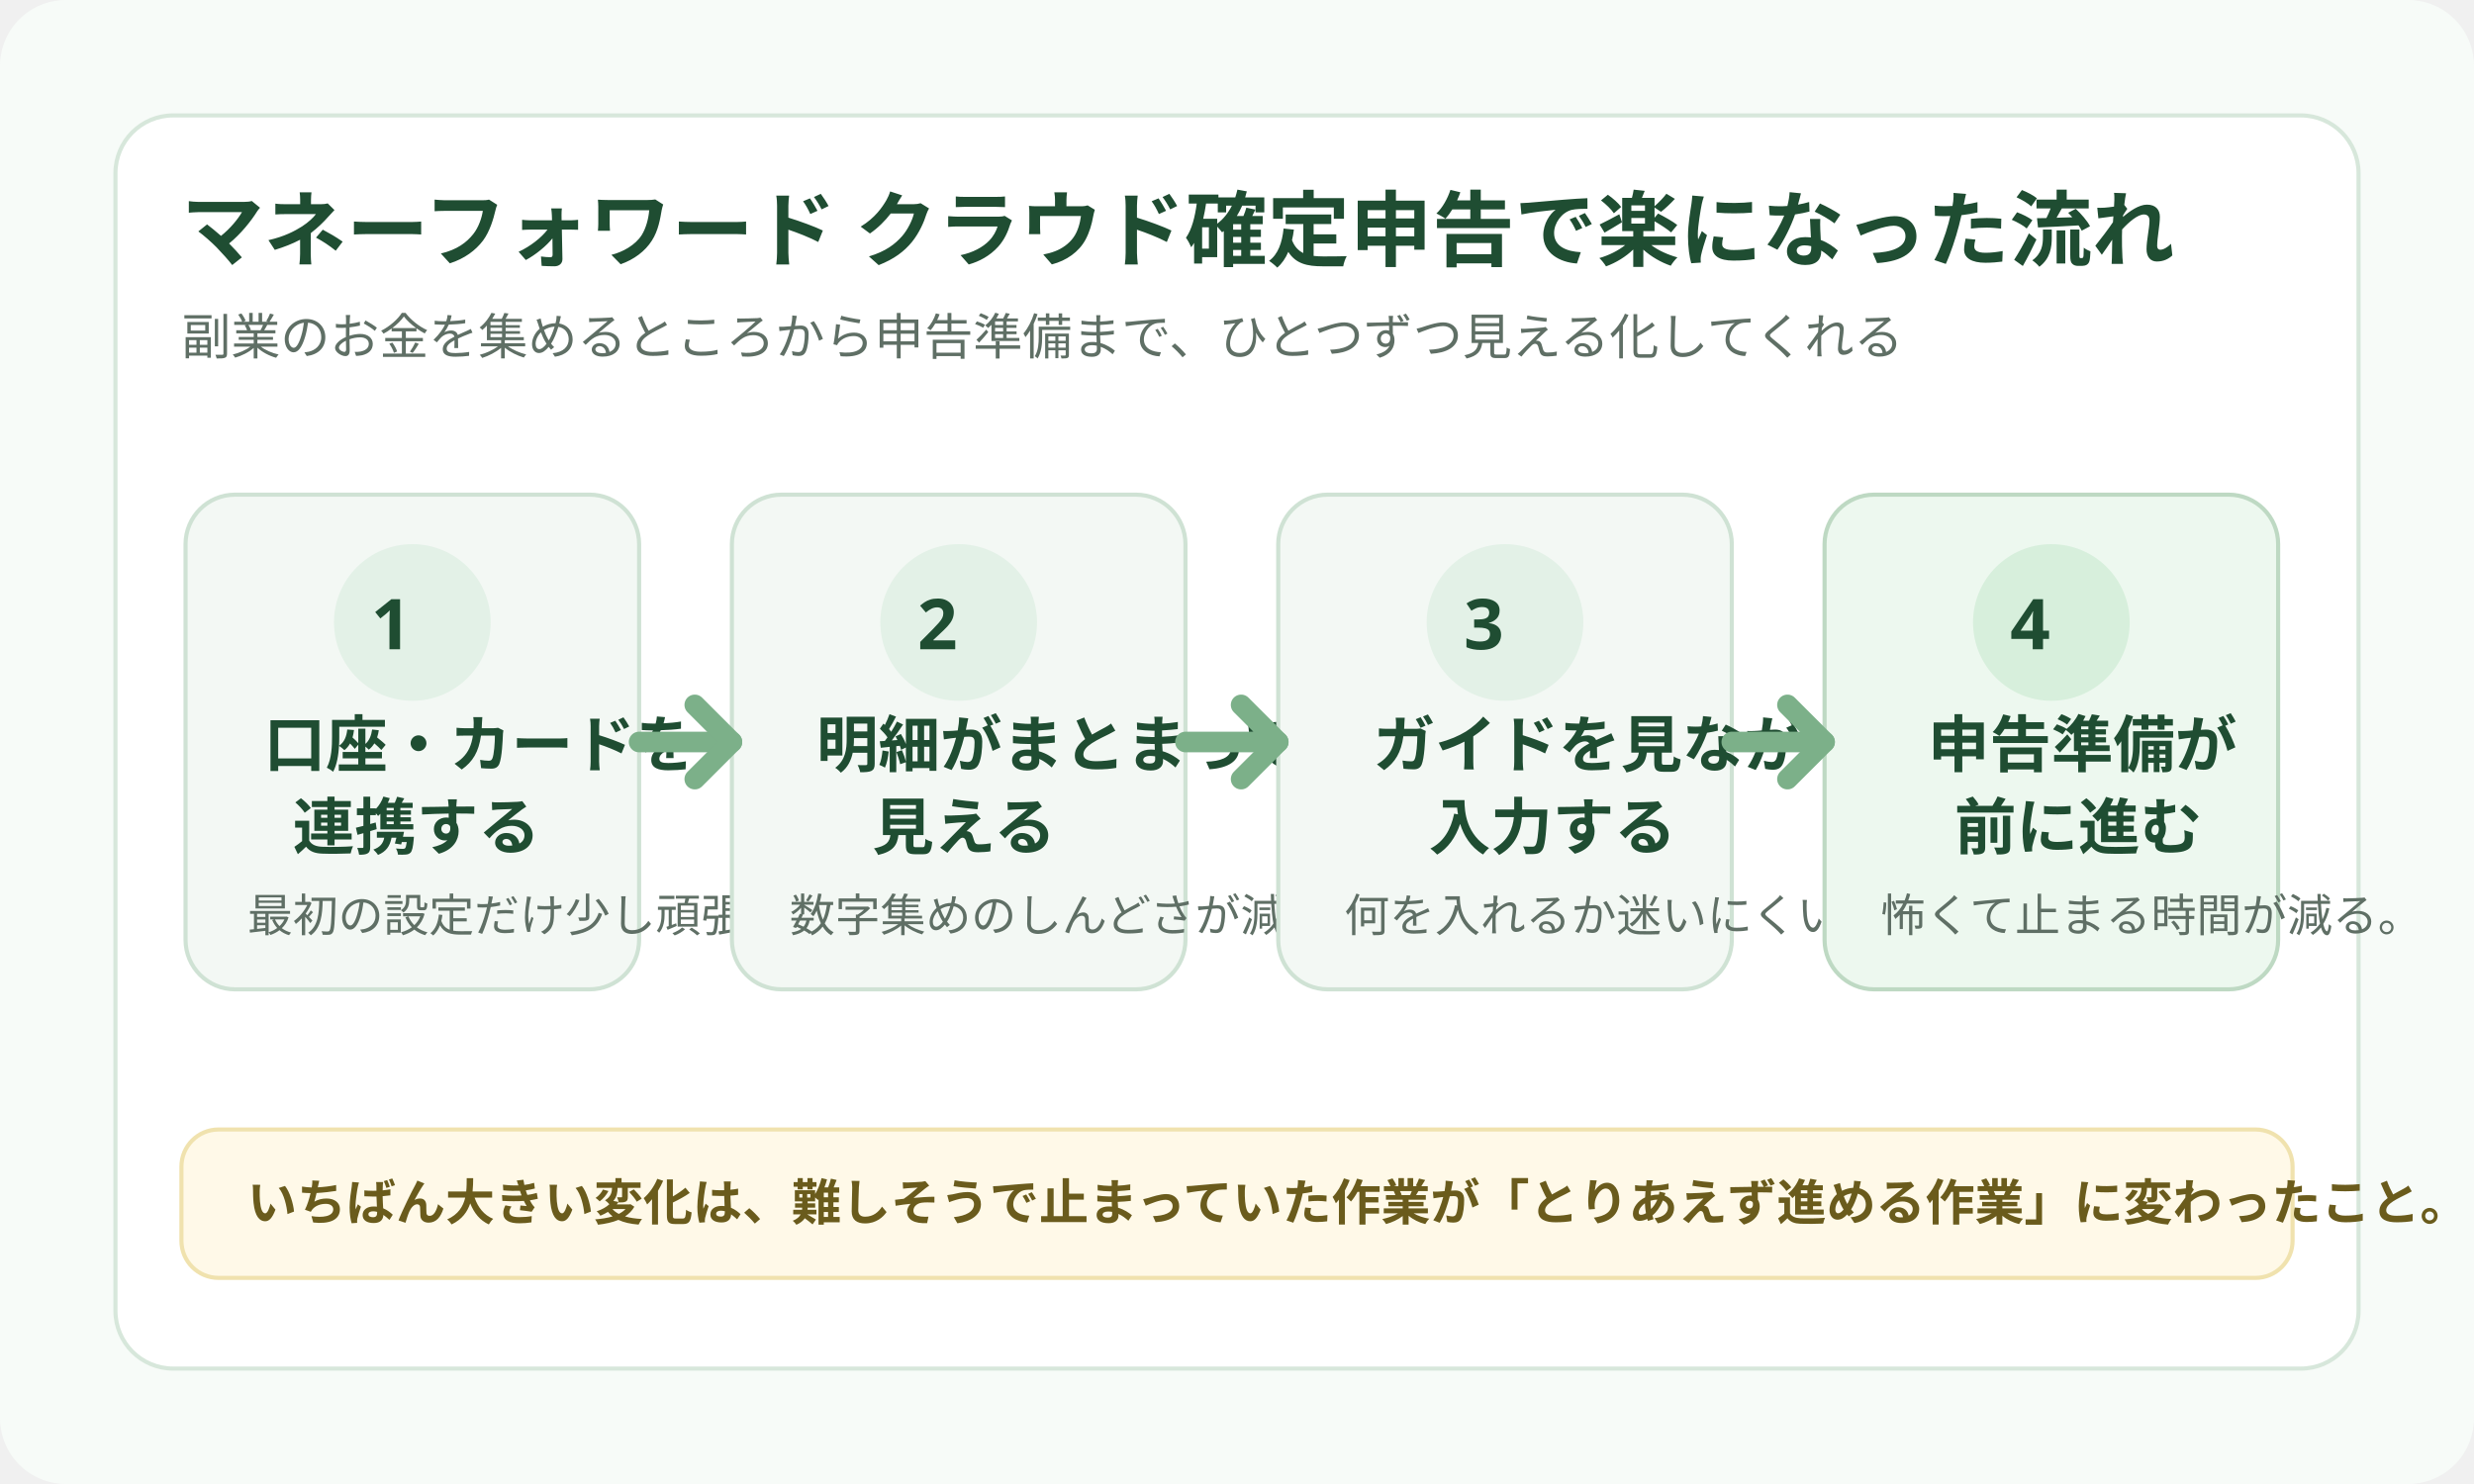
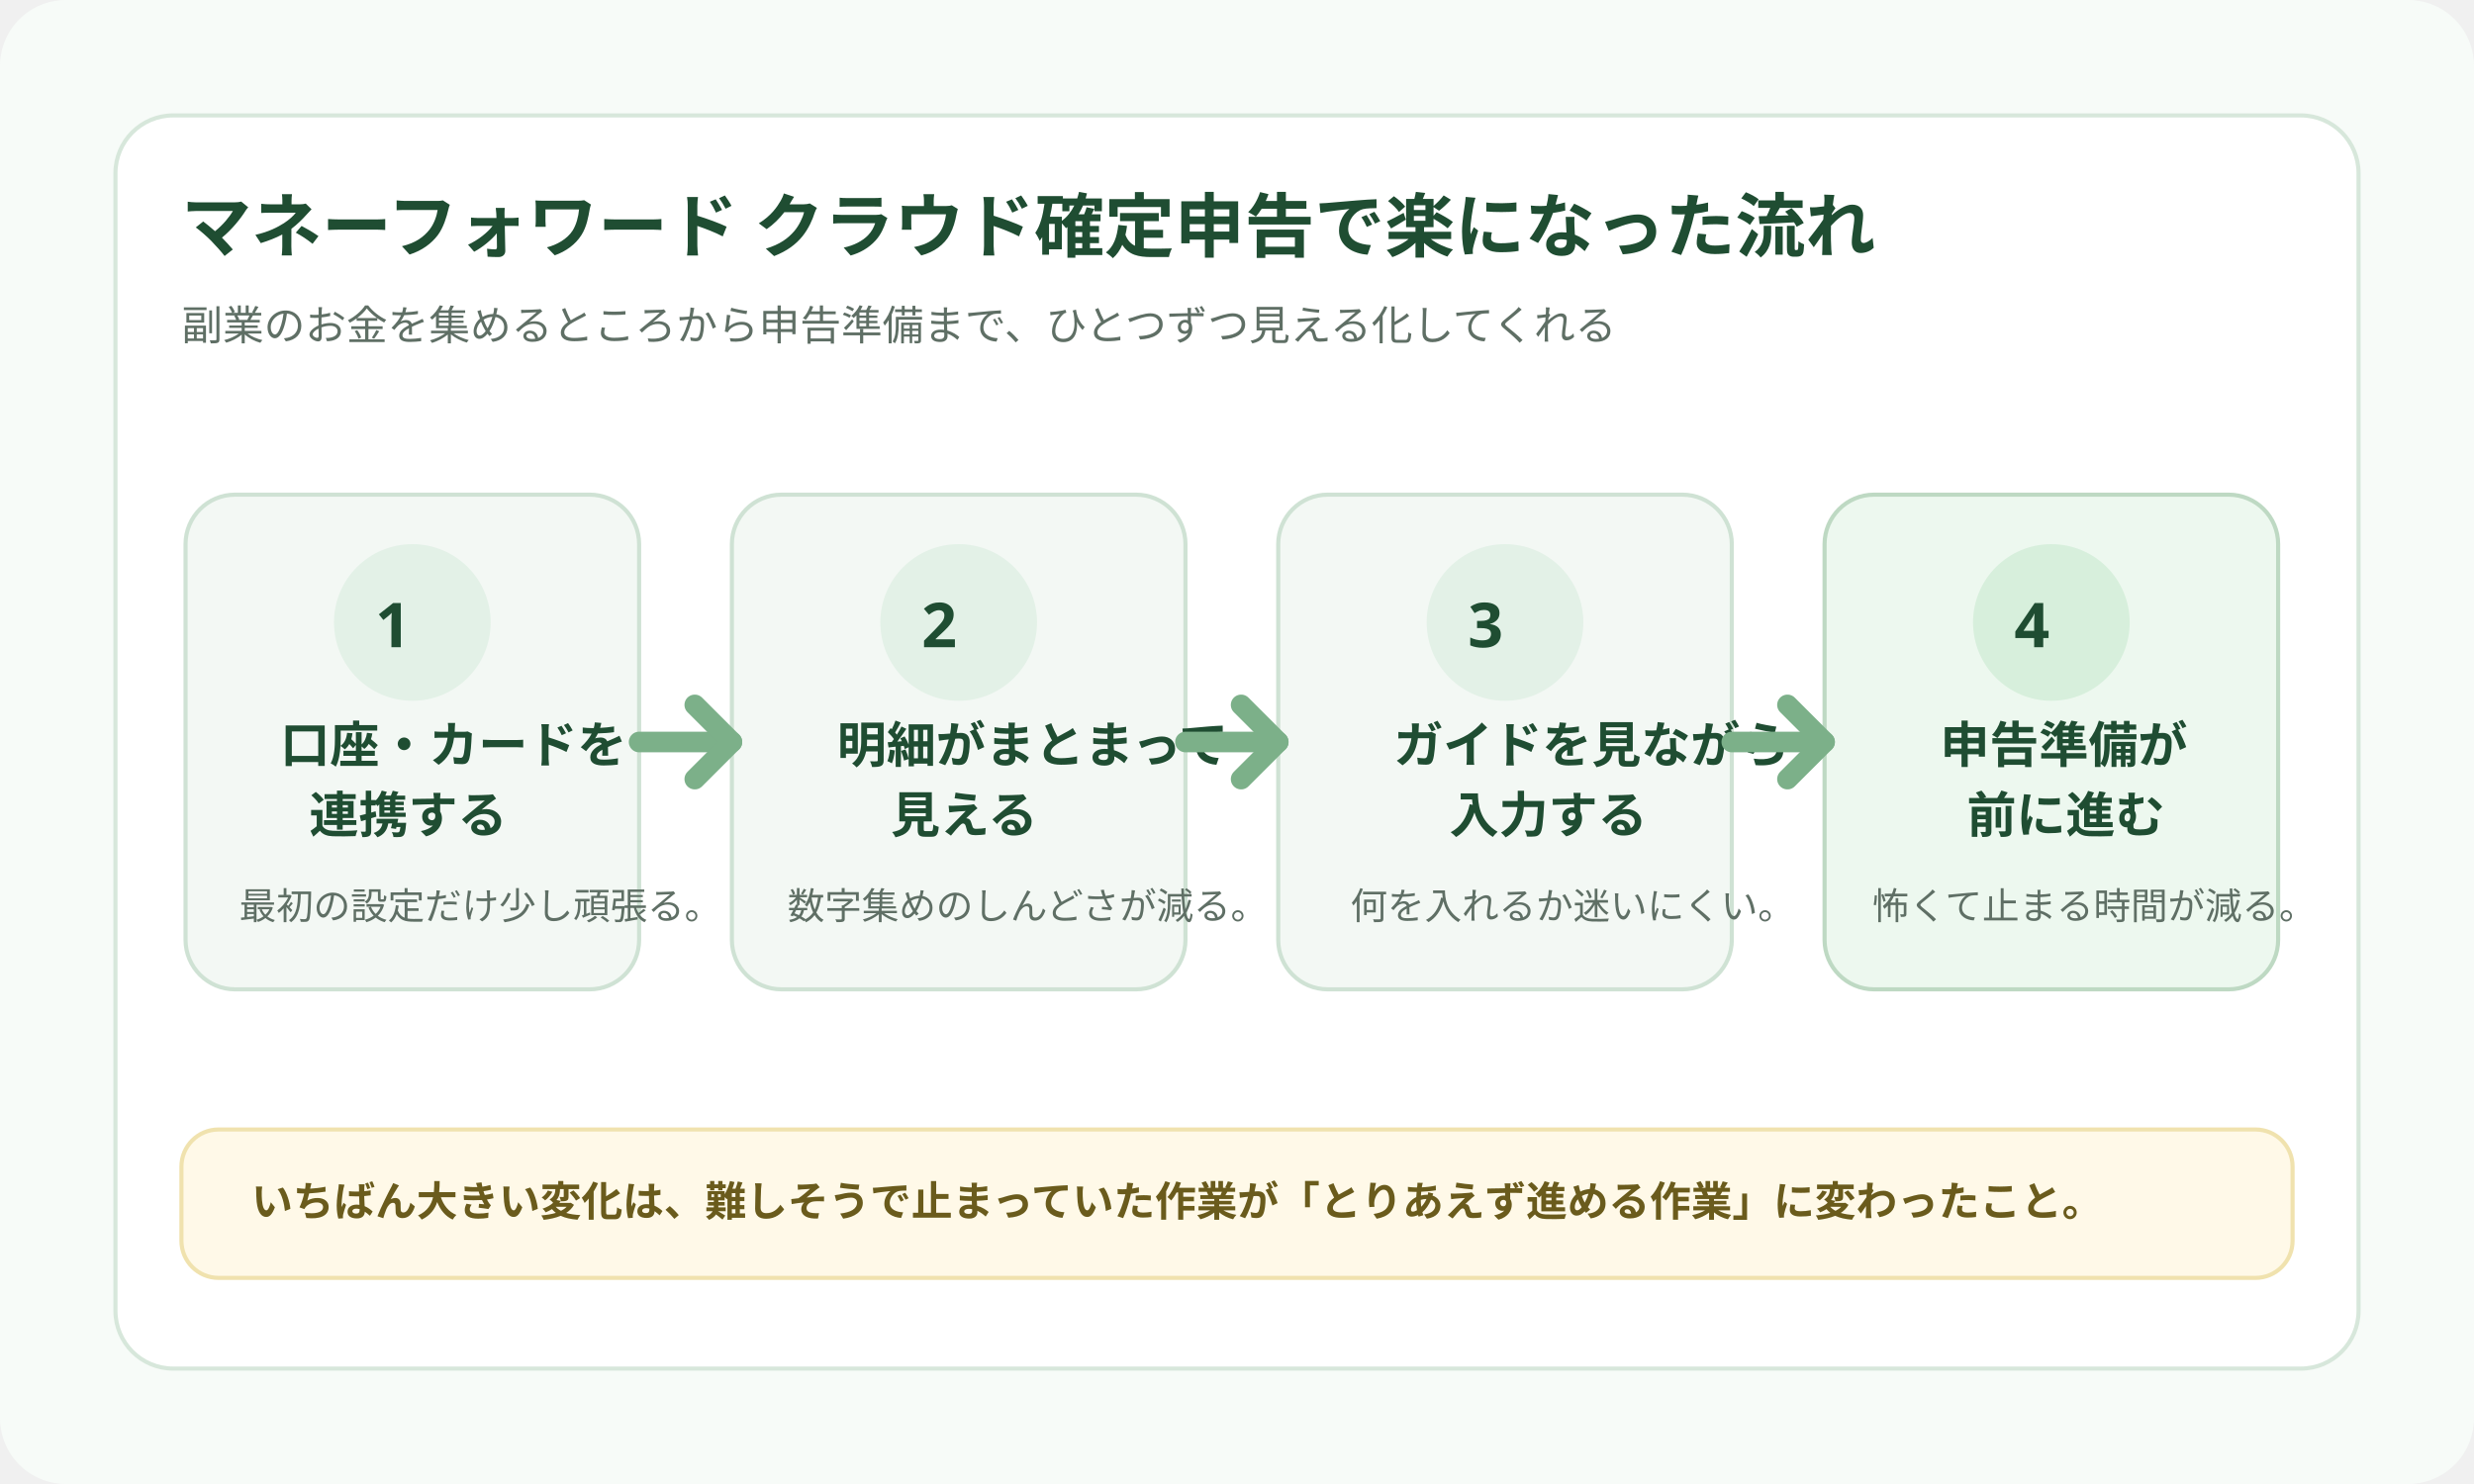
<svg xmlns="http://www.w3.org/2000/svg" width="1200" height="720" viewBox="0 0 1200 720" fill="none">
  <rect width="1200" height="720" rx="32" fill="#F7FBF8" />
  <rect x="56" y="56" width="1088" height="608" rx="28" fill="white" stroke="#D7E7DB" stroke-width="2" />
-   <text x="88" y="126" fill="#1F4D32" font-family="'Hiragino Sans','Noto Sans JP',sans-serif" font-size="40" font-weight="700">
+   <text x="88" y="122" fill="#1F4D32" font-family="'Hiragino Sans','Noto Sans JP',sans-serif" font-size="34" font-weight="700">
    マネーフォワード クラウド確定申告で楽になった流れ
  </text>
-   <text x="88" y="172" fill="#5F6F65" font-family="'Hiragino Sans','Noto Sans JP',sans-serif" font-size="24">
+   <text x="88" y="165" fill="#5F6F65" font-family="'Hiragino Sans','Noto Sans JP',sans-serif" font-size="20">
    副業のお金を集めるところから申告準備まで、ひとつずつ見える化してくれる
  </text>
  <rect x="90" y="240" width="220" height="240" rx="24" fill="#F3F8F4" stroke="#CFE2D4" stroke-width="2" />
  <circle cx="200" cy="302" r="38" fill="#E3F1E7" />
-   <text x="180" y="315" fill="#1F4D32" font-family="'Hiragino Sans','Noto Sans JP',sans-serif" font-size="34" font-weight="700">1</text>
-   <text x="128" y="372" fill="#1F4D32" font-family="'Hiragino Sans','Noto Sans JP',sans-serif" font-size="30" font-weight="700">口座・カードを</text>
-   <text x="142" y="412" fill="#1F4D32" font-family="'Hiragino Sans','Noto Sans JP',sans-serif" font-size="30" font-weight="700">連携する</text>
-   <text x="120" y="452" fill="#5F6F65" font-family="'Hiragino Sans','Noto Sans JP',sans-serif" font-size="22">最初の設定だけ少し頑張る。</text>
+   <text x="182" y="314" fill="#1F4D32" font-family="'Hiragino Sans','Noto Sans JP',sans-serif" font-size="30" font-weight="700">1</text>
+   <text x="136" y="370" fill="#1F4D32" font-family="'Hiragino Sans','Noto Sans JP',sans-serif" font-size="24" font-weight="700">口座・カードを</text>
+   <text x="150" y="404" fill="#1F4D32" font-family="'Hiragino Sans','Noto Sans JP',sans-serif" font-size="24" font-weight="700">連携する</text>
+   <text x="116" y="446" fill="#5F6F65" font-family="'Hiragino Sans','Noto Sans JP',sans-serif" font-size="18">最初の設定だけ少し頑張る。</text>
  <rect x="355" y="240" width="220" height="240" rx="24" fill="#F3F8F4" stroke="#CFE2D4" stroke-width="2" />
  <circle cx="465" cy="302" r="38" fill="#E3F1E7" />
-   <text x="445" y="315" fill="#1F4D32" font-family="'Hiragino Sans','Noto Sans JP',sans-serif" font-size="34" font-weight="700">2</text>
-   <text x="396" y="372" fill="#1F4D32" font-family="'Hiragino Sans','Noto Sans JP',sans-serif" font-size="30" font-weight="700">明細がまとまって</text>
-   <text x="423" y="412" fill="#1F4D32" font-family="'Hiragino Sans','Noto Sans JP',sans-serif" font-size="30" font-weight="700">見える</text>
-   <text x="383" y="452" fill="#5F6F65" font-family="'Hiragino Sans','Noto Sans JP',sans-serif" font-size="22">数字集めのしんどさが減る。</text>
+   <text x="447" y="314" fill="#1F4D32" font-family="'Hiragino Sans','Noto Sans JP',sans-serif" font-size="30" font-weight="700">2</text>
+   <text x="406" y="370" fill="#1F4D32" font-family="'Hiragino Sans','Noto Sans JP',sans-serif" font-size="24" font-weight="700">明細がまとまって</text>
+   <text x="432" y="404" fill="#1F4D32" font-family="'Hiragino Sans','Noto Sans JP',sans-serif" font-size="24" font-weight="700">見える</text>
+   <text x="382" y="446" fill="#5F6F65" font-family="'Hiragino Sans','Noto Sans JP',sans-serif" font-size="18">数字集めのしんどさが減る。</text>
  <rect x="620" y="240" width="220" height="240" rx="24" fill="#F3F8F4" stroke="#CFE2D4" stroke-width="2" />
  <circle cx="730" cy="302" r="38" fill="#E3F1E7" />
-   <text x="710" y="315" fill="#1F4D32" font-family="'Hiragino Sans','Noto Sans JP',sans-serif" font-size="34" font-weight="700">3</text>
-   <text x="666" y="372" fill="#1F4D32" font-family="'Hiragino Sans','Noto Sans JP',sans-serif" font-size="30" font-weight="700">ガイドを見ながら</text>
-   <text x="693" y="412" fill="#1F4D32" font-family="'Hiragino Sans','Noto Sans JP',sans-serif" font-size="30" font-weight="700">入力する</text>
-   <text x="652" y="452" fill="#5F6F65" font-family="'Hiragino Sans','Noto Sans JP',sans-serif" font-size="22">何を入れるか迷いにくい。</text>
+   <text x="712" y="314" fill="#1F4D32" font-family="'Hiragino Sans','Noto Sans JP',sans-serif" font-size="30" font-weight="700">3</text>
+   <text x="676" y="370" fill="#1F4D32" font-family="'Hiragino Sans','Noto Sans JP',sans-serif" font-size="24" font-weight="700">ガイドを見ながら</text>
+   <text x="703" y="404" fill="#1F4D32" font-family="'Hiragino Sans','Noto Sans JP',sans-serif" font-size="24" font-weight="700">入力する</text>
+   <text x="655" y="446" fill="#5F6F65" font-family="'Hiragino Sans','Noto Sans JP',sans-serif" font-size="18">何を入れるか迷いにくい。</text>
  <rect x="885" y="240" width="220" height="240" rx="24" fill="#EDF8EF" stroke="#BED9C3" stroke-width="2" />
  <circle cx="995" cy="302" r="38" fill="#D7EFDC" />
-   <text x="975" y="315" fill="#1F4D32" font-family="'Hiragino Sans','Noto Sans JP',sans-serif" font-size="34" font-weight="700">4</text>
-   <text x="935" y="372" fill="#1F4D32" font-family="'Hiragino Sans','Noto Sans JP',sans-serif" font-size="30" font-weight="700">申告準備が</text>
-   <text x="948" y="412" fill="#1F4D32" font-family="'Hiragino Sans','Noto Sans JP',sans-serif" font-size="30" font-weight="700">前に進む</text>
-   <text x="912" y="452" fill="#5F6F65" font-family="'Hiragino Sans','Noto Sans JP',sans-serif" font-size="22">怖くて止まる時間が減る。</text>
+   <text x="977" y="314" fill="#1F4D32" font-family="'Hiragino Sans','Noto Sans JP',sans-serif" font-size="30" font-weight="700">4</text>
+   <text x="941" y="370" fill="#1F4D32" font-family="'Hiragino Sans','Noto Sans JP',sans-serif" font-size="24" font-weight="700">申告準備が</text>
+   <text x="954" y="404" fill="#1F4D32" font-family="'Hiragino Sans','Noto Sans JP',sans-serif" font-size="24" font-weight="700">前に進む</text>
+   <text x="908" y="446" fill="#5F6F65" font-family="'Hiragino Sans','Noto Sans JP',sans-serif" font-size="18">怖くて止まる時間が減る。</text>
  <path d="M310 360H355" stroke="#7CB089" stroke-width="10" stroke-linecap="round" />
  <path d="M575 360H620" stroke="#7CB089" stroke-width="10" stroke-linecap="round" />
  <path d="M840 360H885" stroke="#7CB089" stroke-width="10" stroke-linecap="round" />
  <path d="M337 342L355 360L337 378" stroke="#7CB089" stroke-width="10" stroke-linecap="round" stroke-linejoin="round" />
  <path d="M602 342L620 360L602 378" stroke="#7CB089" stroke-width="10" stroke-linecap="round" stroke-linejoin="round" />
  <path d="M867 342L885 360L867 378" stroke="#7CB089" stroke-width="10" stroke-linecap="round" stroke-linejoin="round" />
  <rect x="88" y="548" width="1024" height="72" rx="18" fill="#FFF9E8" stroke="#F0E2AE" stroke-width="2" />
-   <text x="120" y="592" fill="#6A5B1C" font-family="'Hiragino Sans','Noto Sans JP',sans-serif" font-size="24" font-weight="700">
+   <text x="122" y="590" fill="#6A5B1C" font-family="'Hiragino Sans','Noto Sans JP',sans-serif" font-size="20" font-weight="700">
    いちばん大きい変化は、難しそうで止まっていた作業が「とりあえず進める作業」に変わったこと。
  </text>
</svg>
